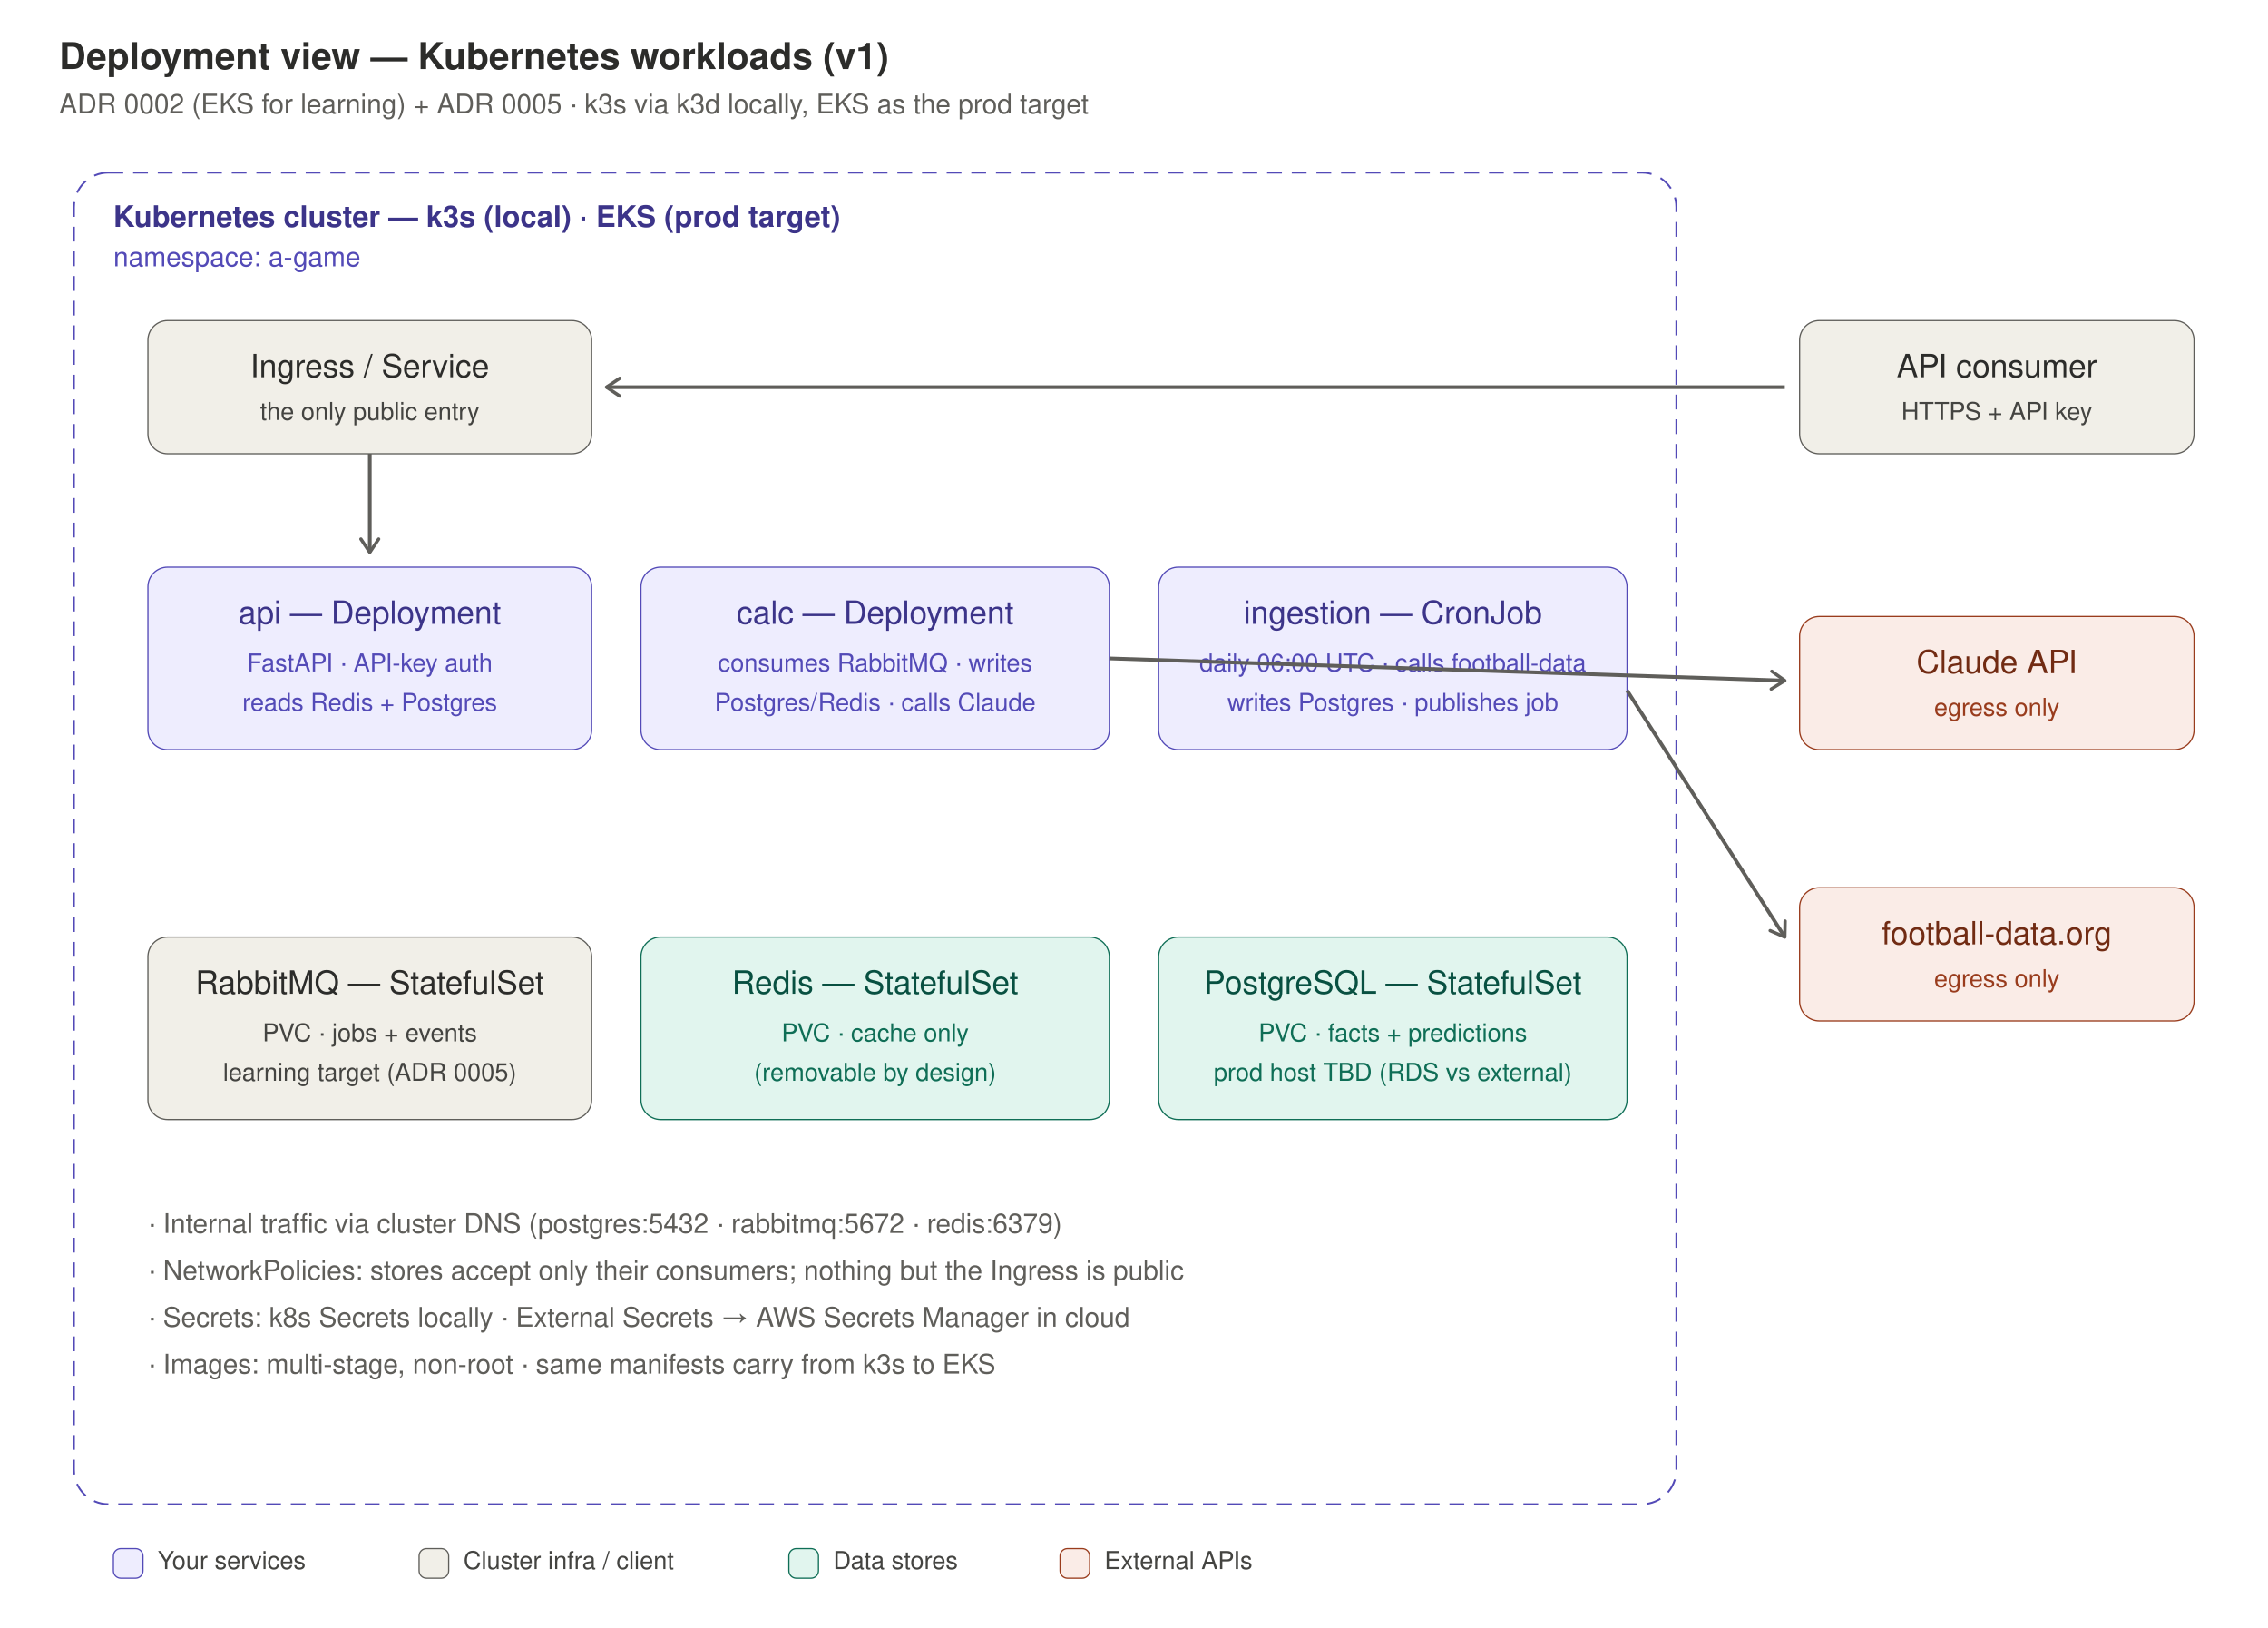
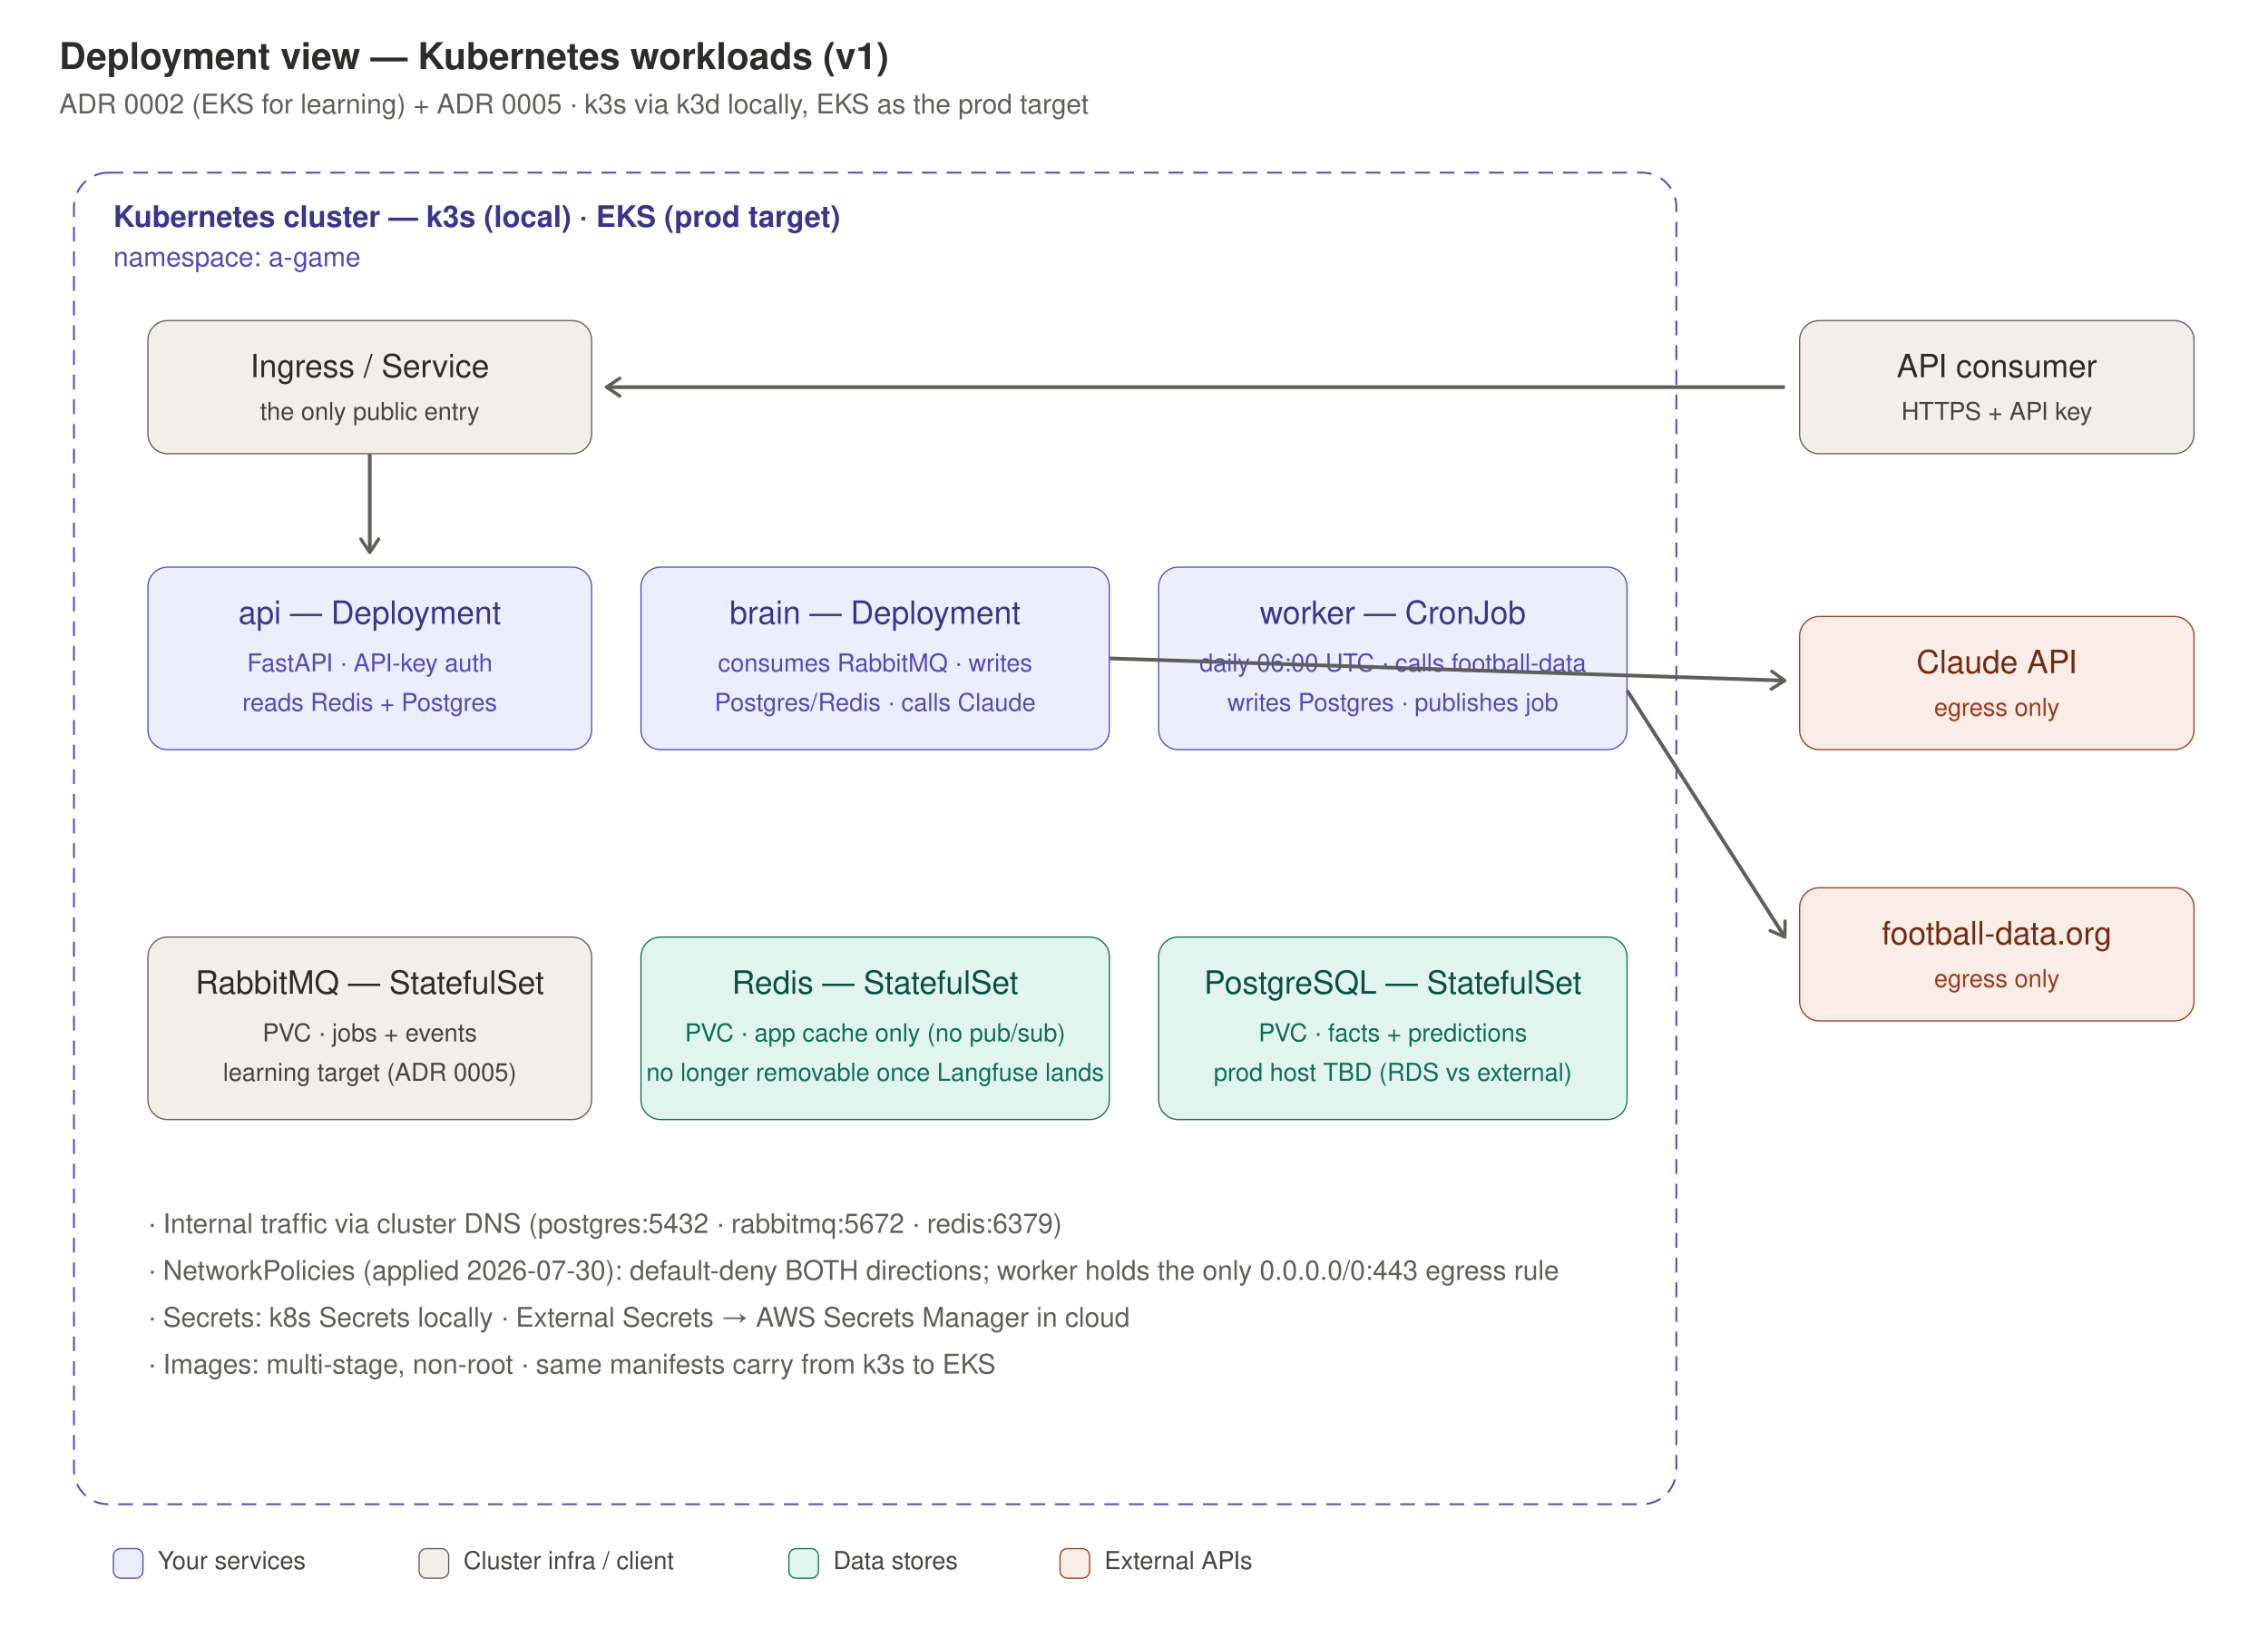
<svg xmlns="http://www.w3.org/2000/svg" width="920" height="660" viewBox="0 0 920 660" role="img" font-family="-apple-system, BlinkMacSystemFont, 'Segoe UI', Helvetica, Arial, sans-serif">
  <defs>
    <marker id="arrow" viewBox="0 0 10 10" refX="8" refY="5" markerWidth="6" markerHeight="6" orient="auto-start-reverse">
      <path d="M2 1L8 5L2 9" fill="none" stroke="context-stroke" stroke-width="1.5" stroke-linecap="round" stroke-linejoin="round" />
    </marker>
    <style>
.arr { stroke: #5F5E5A; stroke-width: 1.5; fill: none; }
.title { font-size: 13px; font-weight: 500; }
.sub { font-size: 10px; }
.note { font-size: 11px; fill: #5F5E5A; }
</style>
  </defs>
  <text x="24" y="28" font-size="15" font-weight="600" fill="#2C2C2A">Deployment view — Kubernetes workloads (v1)</text>
  <text x="24" y="46" font-size="11" fill="#5F5E5A">ADR 0002 (EKS for learning) + ADR 0005 · k3s via k3d locally, EKS as the prod target</text>
  <rect x="30" y="70" width="650" height="540" rx="14" fill="none" stroke="#534AB7" stroke-width="0.75" stroke-dasharray="6 4" />
  <text x="46" y="92" font-size="12" font-weight="600" fill="#3C3489">Kubernetes cluster — k3s (local) · EKS (prod target)</text>
  <text x="46" y="108" font-size="11" fill="#534AB7">namespace: a-game</text>
  <rect x="60" y="130" width="180" height="54" rx="8" fill="#F1EFE8" stroke="#5F5E5A" stroke-width="0.5" />
  <text class="title" fill="#2C2C2A" x="150" y="150" text-anchor="middle" dominant-baseline="central">Ingress / Service</text>
  <text class="sub" fill="#444441" x="150" y="168" text-anchor="middle" dominant-baseline="central">the only public entry</text>
  <rect x="60" y="230" width="180" height="74" rx="8" fill="#EEEDFE" stroke="#534AB7" stroke-width="0.5" />
  <text class="title" fill="#3C3489" x="150" y="250" text-anchor="middle" dominant-baseline="central">api — Deployment</text>
  <text class="sub" fill="#534AB7" x="150" y="270" text-anchor="middle" dominant-baseline="central">FastAPI · API-key auth</text>
  <text class="sub" fill="#534AB7" x="150" y="286" text-anchor="middle" dominant-baseline="central">reads Redis + Postgres</text>
  <rect x="260" y="230" width="190" height="74" rx="8" fill="#EEEDFE" stroke="#534AB7" stroke-width="0.5" />
-   <text class="title" fill="#3C3489" x="355" y="250" text-anchor="middle" dominant-baseline="central">calc — Deployment</text>
+   <text class="title" fill="#3C3489" x="355" y="250" text-anchor="middle" dominant-baseline="central">brain — Deployment</text>
  <text class="sub" fill="#534AB7" x="355" y="270" text-anchor="middle" dominant-baseline="central">consumes RabbitMQ · writes</text>
  <text class="sub" fill="#534AB7" x="355" y="286" text-anchor="middle" dominant-baseline="central">Postgres/Redis · calls Claude</text>
  <rect x="470" y="230" width="190" height="74" rx="8" fill="#EEEDFE" stroke="#534AB7" stroke-width="0.5" />
-   <text class="title" fill="#3C3489" x="565" y="250" text-anchor="middle" dominant-baseline="central">ingestion — CronJob</text>
+   <text class="title" fill="#3C3489" x="565" y="250" text-anchor="middle" dominant-baseline="central">worker — CronJob</text>
  <text class="sub" fill="#534AB7" x="565" y="270" text-anchor="middle" dominant-baseline="central">daily 06:00 UTC · calls football-data</text>
  <text class="sub" fill="#534AB7" x="565" y="286" text-anchor="middle" dominant-baseline="central">writes Postgres · publishes job</text>
  <rect x="60" y="380" width="180" height="74" rx="8" fill="#F1EFE8" stroke="#5F5E5A" stroke-width="0.5" />
  <text class="title" fill="#2C2C2A" x="150" y="400" text-anchor="middle" dominant-baseline="central">RabbitMQ — StatefulSet</text>
  <text class="sub" fill="#444441" x="150" y="420" text-anchor="middle" dominant-baseline="central">PVC · jobs + events</text>
  <text class="sub" fill="#444441" x="150" y="436" text-anchor="middle" dominant-baseline="central">learning target (ADR 0005)</text>
  <rect x="260" y="380" width="190" height="74" rx="8" fill="#E1F5EE" stroke="#0F6E56" stroke-width="0.5" />
  <text class="title" fill="#085041" x="355" y="400" text-anchor="middle" dominant-baseline="central">Redis — StatefulSet</text>
-   <text class="sub" fill="#0F6E56" x="355" y="420" text-anchor="middle" dominant-baseline="central">PVC · cache only</text>
-   <text class="sub" fill="#0F6E56" x="355" y="436" text-anchor="middle" dominant-baseline="central">(removable by design)</text>
+   <text class="sub" fill="#0F6E56" x="355" y="420" text-anchor="middle" dominant-baseline="central">PVC · app cache only (no pub/sub)</text>
+   <text class="sub" fill="#0F6E56" x="355" y="436" text-anchor="middle" dominant-baseline="central">no longer removable once Langfuse lands</text>
  <rect x="470" y="380" width="190" height="74" rx="8" fill="#E1F5EE" stroke="#0F6E56" stroke-width="0.5" />
  <text class="title" fill="#085041" x="565" y="400" text-anchor="middle" dominant-baseline="central">PostgreSQL — StatefulSet</text>
  <text class="sub" fill="#0F6E56" x="565" y="420" text-anchor="middle" dominant-baseline="central">PVC · facts + predictions</text>
  <text class="sub" fill="#0F6E56" x="565" y="436" text-anchor="middle" dominant-baseline="central">prod host TBD (RDS vs external)</text>
  <text class="note" x="60" y="500">· Internal traffic via cluster DNS (postgres:5432 · rabbitmq:5672 · redis:6379)</text>
-   <text class="note" x="60" y="519">· NetworkPolicies: stores accept only their consumers; nothing but the Ingress is public</text>
+   <text class="note" x="60" y="519">· NetworkPolicies (applied 2026-07-30): default-deny BOTH directions; worker holds the only 0.0.0.0/0:443 egress rule</text>
  <text class="note" x="60" y="538">· Secrets: k8s Secrets locally · External Secrets → AWS Secrets Manager in cloud</text>
  <text class="note" x="60" y="557">· Images: multi-stage, non-root · same manifests carry from k3s to EKS</text>
  <rect x="730" y="130" width="160" height="54" rx="8" fill="#F1EFE8" stroke="#5F5E5A" stroke-width="0.5" />
  <text class="title" fill="#2C2C2A" x="810" y="150" text-anchor="middle" dominant-baseline="central">API consumer</text>
  <text class="sub" fill="#444441" x="810" y="168" text-anchor="middle" dominant-baseline="central">HTTPS + API key</text>
  <rect x="730" y="250" width="160" height="54" rx="8" fill="#FAECE7" stroke="#993C1D" stroke-width="0.5" />
  <text class="title" fill="#712B13" x="810" y="270" text-anchor="middle" dominant-baseline="central">Claude API</text>
  <text class="sub" fill="#993C1D" x="810" y="288" text-anchor="middle" dominant-baseline="central">egress only</text>
  <rect x="730" y="360" width="160" height="54" rx="8" fill="#FAECE7" stroke="#993C1D" stroke-width="0.5" />
  <text class="title" fill="#712B13" x="810" y="380" text-anchor="middle" dominant-baseline="central">football-data.org</text>
  <text class="sub" fill="#993C1D" x="810" y="398" text-anchor="middle" dominant-baseline="central">egress only</text>
  <line class="arr" x1="724" y1="157" x2="246" y2="157" marker-end="url(#arrow)" />
  <line class="arr" x1="150" y1="184" x2="150" y2="224" marker-end="url(#arrow)" />
  <line class="arr" x1="450" y1="267" x2="724" y2="276" marker-end="url(#arrow)" />
  <line class="arr" x1="660" y1="280" x2="724" y2="380" marker-end="url(#arrow)" />
  <rect x="46" y="628" width="12" height="12" rx="3" fill="#EEEDFE" stroke="#534AB7" stroke-width="0.5" />
  <text class="sub" fill="#444441" x="64" y="634" dominant-baseline="central">Your services</text>
  <rect x="170" y="628" width="12" height="12" rx="3" fill="#F1EFE8" stroke="#5F5E5A" stroke-width="0.5" />
  <text class="sub" fill="#444441" x="188" y="634" dominant-baseline="central">Cluster infra / client</text>
  <rect x="320" y="628" width="12" height="12" rx="3" fill="#E1F5EE" stroke="#0F6E56" stroke-width="0.5" />
  <text class="sub" fill="#444441" x="338" y="634" dominant-baseline="central">Data stores</text>
  <rect x="430" y="628" width="12" height="12" rx="3" fill="#FAECE7" stroke="#993C1D" stroke-width="0.5" />
  <text class="sub" fill="#444441" x="448" y="634" dominant-baseline="central">External APIs</text>
</svg>
